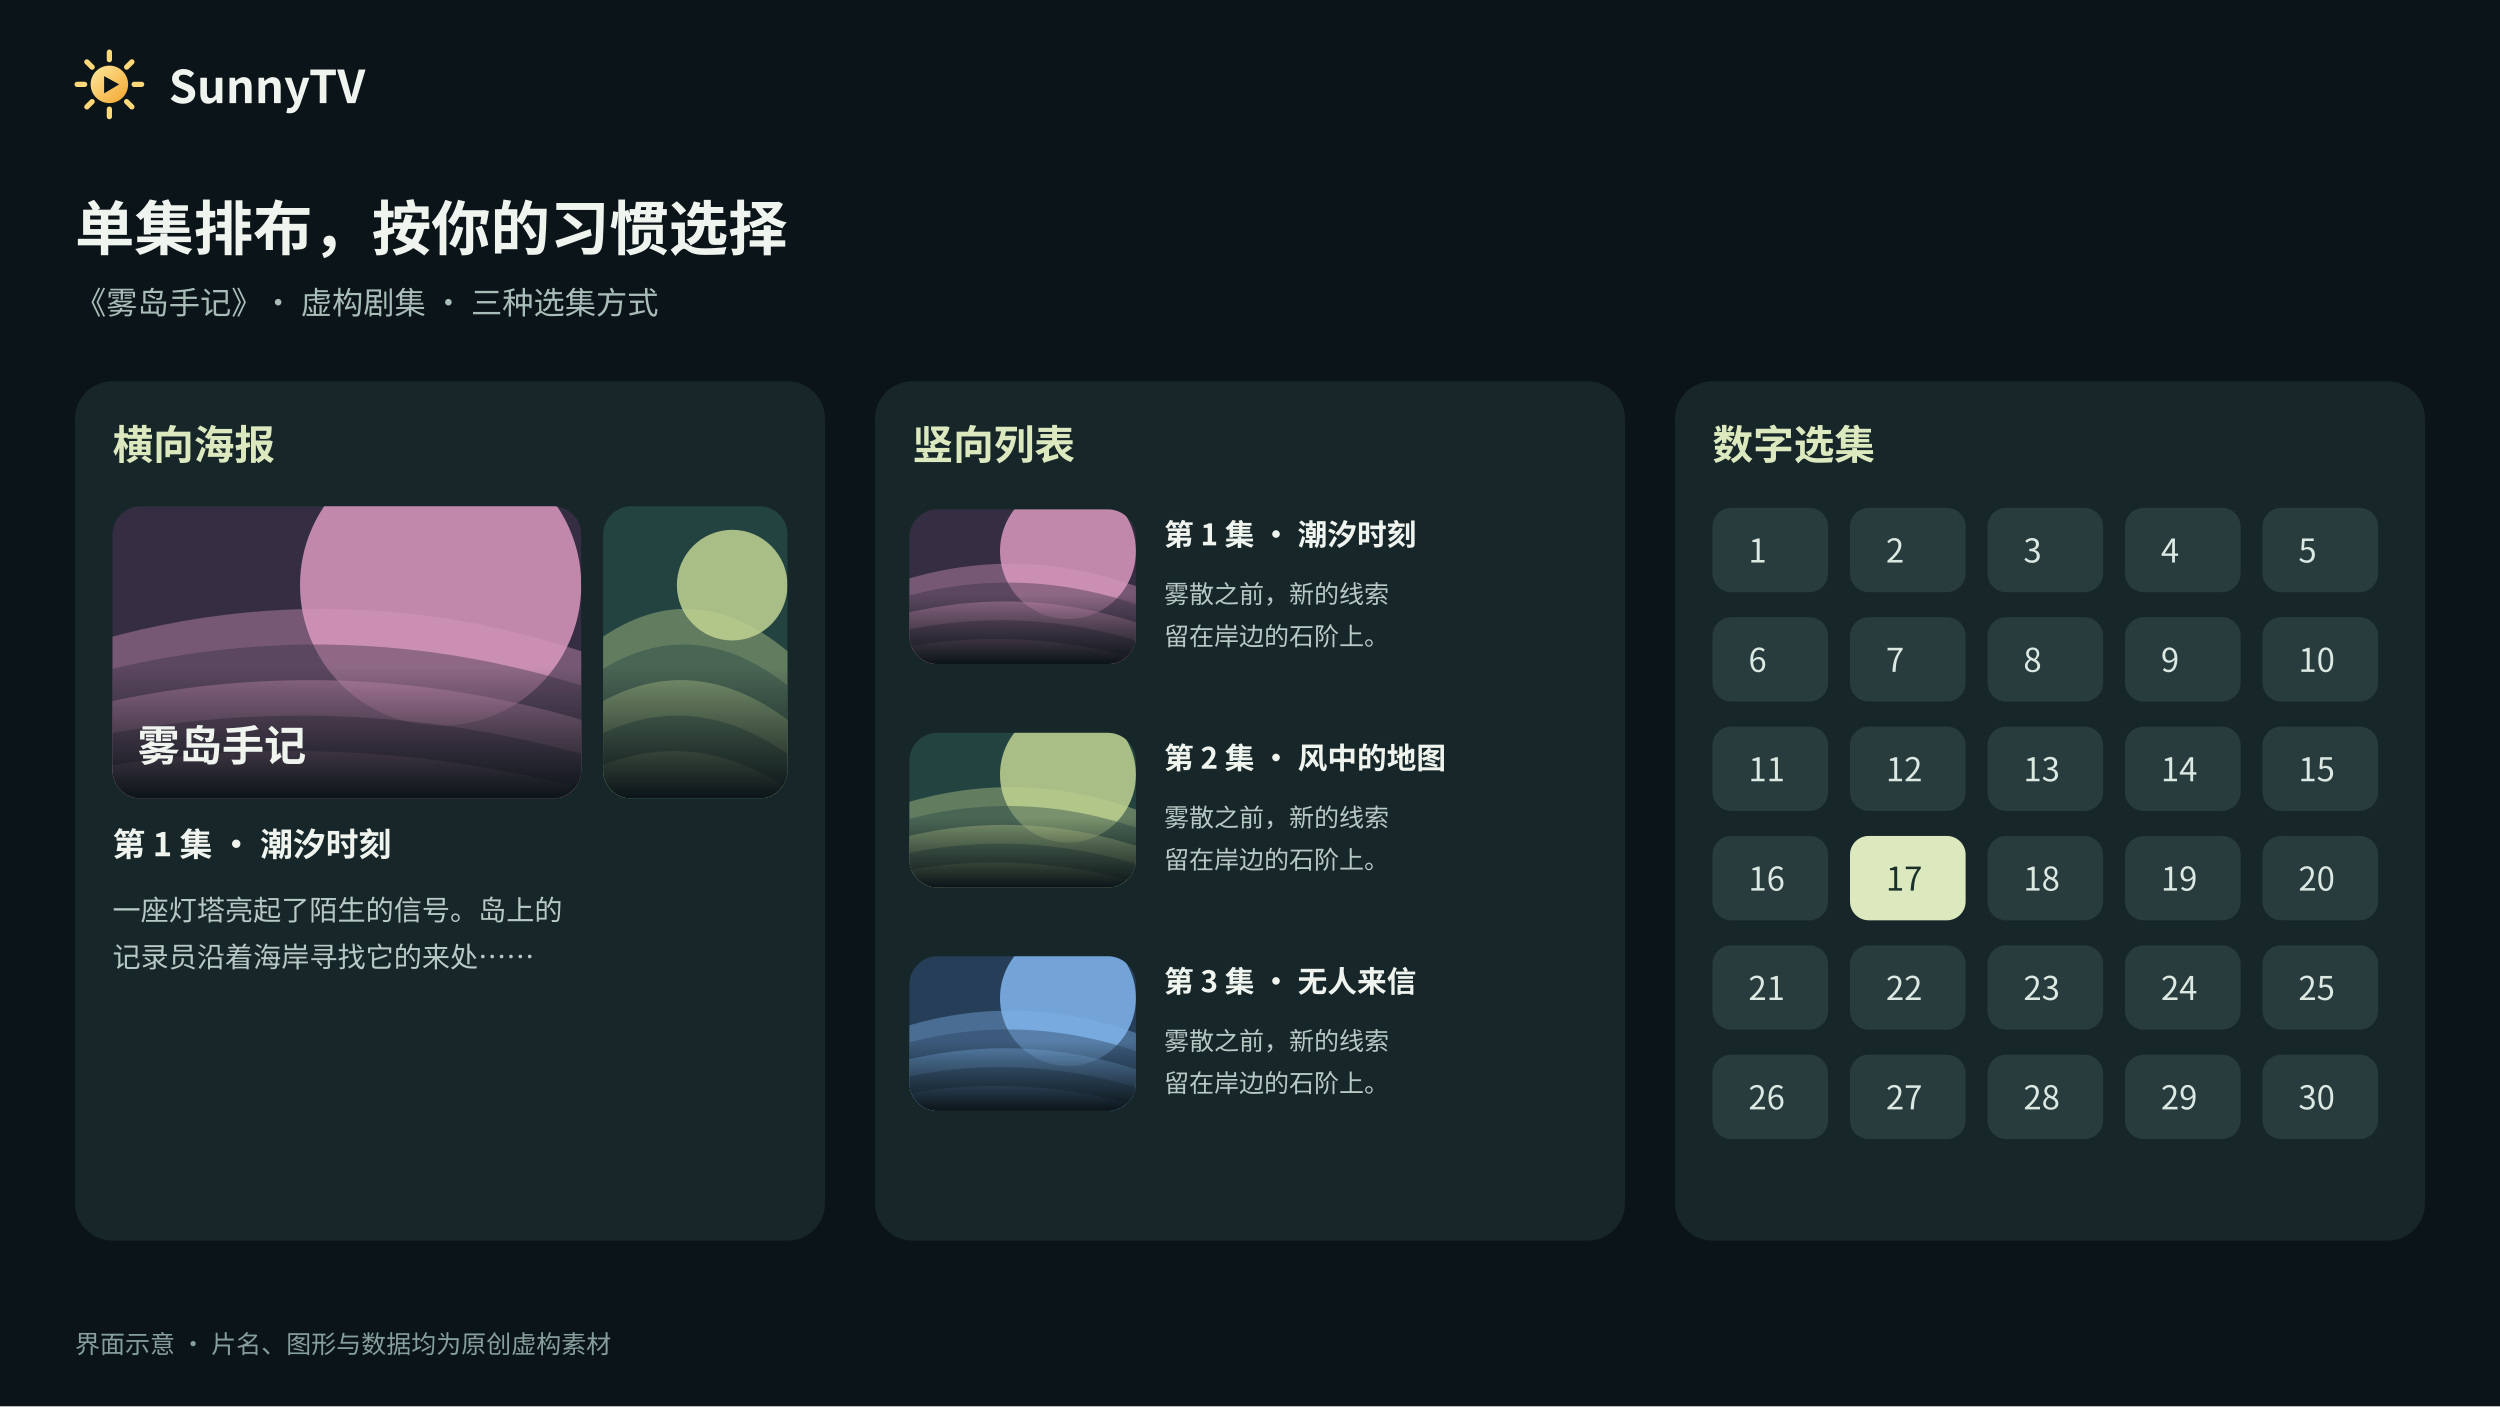
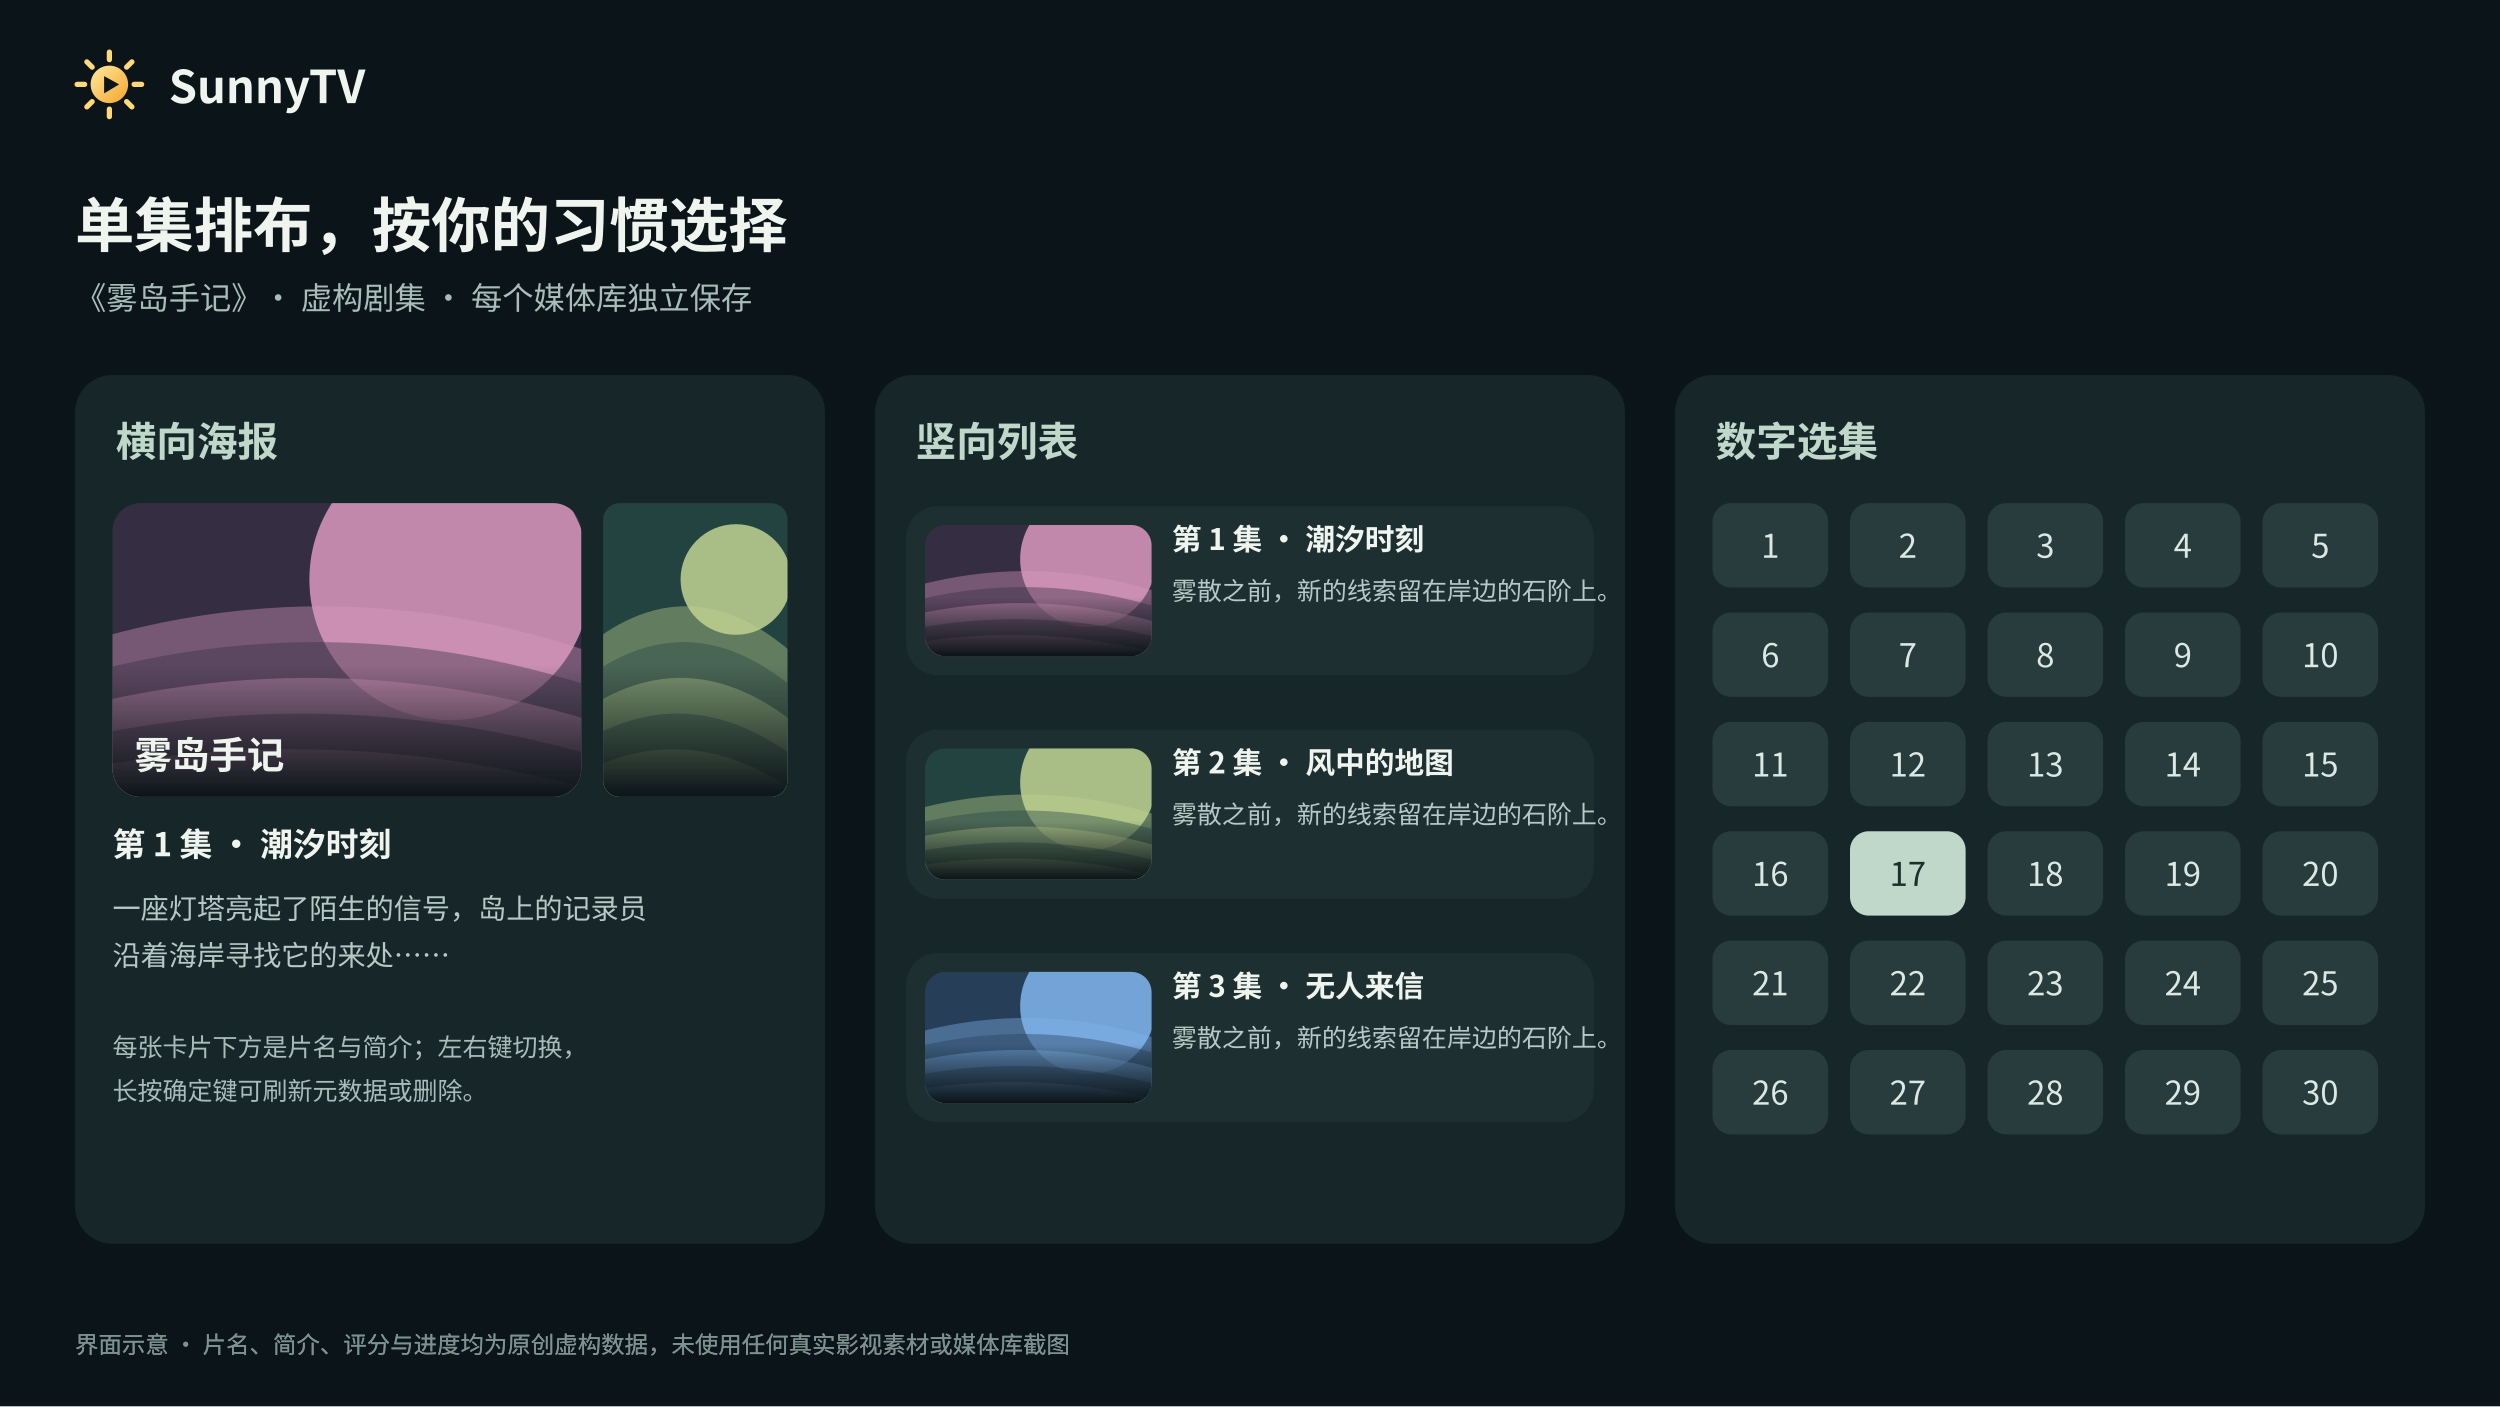
<svg xmlns="http://www.w3.org/2000/svg" width="1600" height="900" viewBox="0 0 1600 900" role="img" aria-label="SunnyTV 三种单集排布示意">
  <defs>
    <linearGradient id="gold" x2="1" y2="1">
      <stop stop-color="#ffe99e" />
      <stop offset="1" stop-color="#f4a52d" />
    </linearGradient>
    <linearGradient id="fade" x2="0" y2="1">
      <stop stop-color="#0b1418" stop-opacity="0" />
      <stop offset="1" stop-color="#0b1418" />
    </linearGradient>
+     <linearGradient id="screen" x2="0" y2="1">
+       <stop stop-color="#132126" />
+       <stop offset="1" stop-color="#0d181c" />
+     </linearGradient>
+     <filter id="lift" x="-24%" y="-24%" width="148%" height="148%">
+       <feDropShadow dx="0" dy="14" stdDeviation="16" flood-color="#04090b" flood-opacity=".55" />
+     </filter>
+     <filter id="glow" x="-30%" y="-30%" width="160%" height="160%">
+       <feGaussianBlur stdDeviation="70" />
+     </filter>
  </defs>
-   <g font-family="Microsoft YaHei, Noto Sans CJK SC, sans-serif">
+   <g font-family="Microsoft YaHei, Noto Sans CJK SC, Source Han Sans SC, sans-serif">
    <rect x="0" y="0" width="1600" height="900" rx="0" fill="#0b1418" />
    <g transform="translate(46 30) scale(0.48)">
      <g stroke="#ffd879" stroke-width="7" stroke-linecap="round">
        <path d="M50 7V17 M50 83V93 M7 50H17 M83 50H93 M20 20L27 27 M73 73L80 80 M20 80L27 73 M73 27L80 20" />
      </g>
      <path fill="url(#gold)" fill-rule="evenodd" d="M50 25 A25 25 0 1 1 50 75 A25 25 0 1 1 50 25Z M43 39V62L63 50Z" />
    </g>
    <text x="108" y="66" fill="#eff4ee" font-size="29" font-weight="700">SunnyTV</text>
-     <text x="48" y="160" fill="#eff4ee" font-size="38" font-weight="700">单集排布，按你的习惯选择</text>
-     <text x="48" y="201" fill="#a9bdb8" font-size="20" font-weight="400">《雾岛手记》· 虚构剧集 · 三种选集方式</text>
-     <rect x="48" y="244" width="480" height="550" rx="24" fill="#172629" />
-     <text x="72" y="294" fill="#dce9bf" font-size="26" font-weight="600">横向海报</text>
+     <text x="48" y="158" fill="#eff4ee" font-size="38" font-weight="700">单集排布，按你的习惯选择</text>
+     <text x="48" y="198" fill="#a9bdb8" font-size="20" font-weight="400">《雾岛手记》· 虚构剧集 · 每个媒体库独立保存</text>
+     <rect x="48" y="240" width="480" height="556" rx="24" fill="#172629" />
+     <text x="74" y="292" fill="#bfd8c9" font-size="26" font-weight="600">横向海报</text>
    <defs>
-       <clipPath id="p72_324">
-         <rect x="72" y="324" width="300" height="187" rx="18" fill="white" />
+       <clipPath id="p72_322_2">
+         <rect x="72" y="322" width="300" height="188" rx="18" fill="white" />
      </clipPath>
    </defs>
-     <g clip-path="url(#p72_324)">
-       <rect x="72" y="324" width="300" height="187" rx="0" fill="#352d42" />
-       <circle cx="282.0" cy="374.49" r="90.0" fill="#d998bd" opacity=".85" />
-       <path d="M12.0 426.85 Q222.0 346.44 432.0 439.94 L432.0 511 H12.0Z" fill="#d998bd" opacity=".4" />
-       <path d="M12.0 445.55 Q222.0 372.62 432.0 460.51 L432.0 511 H12.0Z" fill="#352d42" opacity=".4" />
-       <path d="M12.0 464.25 Q222.0 398.8 432.0 481.08 L432.0 511 H12.0Z" fill="#d998bd" opacity=".4" />
-       <path d="M12.0 482.95 Q222.0 424.98 432.0 501.65 L432.0 511 H12.0Z" fill="#352d42" opacity=".4" />
-       <path d="M12.0 501.65 Q222.0 451.16 432.0 522.22 L432.0 511 H12.0Z" fill="#d998bd" opacity=".4" />
-       <rect x="72" y="426.85" width="300" height="84.15" rx="0" fill="url(#fade)" />
-       <text x="88" y="487" fill="#eff4ee" font-size="27" font-weight="600">雾岛手记</text>
+     <g clip-path="url(#p72_322_2)">
+       <rect x="72" y="322" width="300" height="188" rx="0" fill="#352d42" />
+       <circle cx="288.0" cy="370.88" r="90.0" fill="#d998bd" opacity=".85" />
+       <path d="M12.0 425.4 Q222.0 344.56 432.0 438.56 L432.0 510 H12.0Z" fill="#d998bd" opacity=".4" />
+       <path d="M12.0 444.2 Q222.0 370.88 432.0 459.24 L432.0 510 H12.0Z" fill="#352d42" opacity=".4" />
+       <path d="M12.0 463.0 Q222.0 397.2 432.0 479.92 L432.0 510 H12.0Z" fill="#d998bd" opacity=".4" />
+       <path d="M12.0 481.8 Q222.0 423.52 432.0 500.6 L432.0 510 H12.0Z" fill="#352d42" opacity=".4" />
+       <path d="M12.0 500.6 Q222.0 449.84 432.0 521.28 L432.0 510 H12.0Z" fill="#d998bd" opacity=".4" />
+       <rect x="72" y="425.4" width="300" height="84.6" rx="0" fill="url(#fade)" />
+       <text x="86" y="492" fill="#eff4ee" font-size="24" font-weight="600">雾岛手记</text>
    </g>
    <defs>
-       <clipPath id="p386_324">
-         <rect x="386" y="324" width="118" height="187" rx="18" fill="white" />
+       <clipPath id="p386_322_3">
+         <rect x="386" y="322" width="118" height="188" rx="10.62" fill="white" />
      </clipPath>
    </defs>
-     <g clip-path="url(#p386_324)">
-       <rect x="386" y="324" width="118" height="187" rx="0" fill="#234340" />
-       <circle cx="468.6" cy="374.49" r="35.4" fill="#c0d392" opacity=".85" />
-       <path d="M362.4 426.85 Q445.0 346.44 527.6 439.94 L527.6 511 H362.4Z" fill="#c0d392" opacity=".4" />
-       <path d="M362.4 445.55 Q445.0 372.62 527.6 460.51 L527.6 511 H362.4Z" fill="#234340" opacity=".4" />
-       <path d="M362.4 464.25 Q445.0 398.8 527.6 481.08 L527.6 511 H362.4Z" fill="#c0d392" opacity=".4" />
-       <path d="M362.4 482.95 Q445.0 424.98 527.6 501.65 L527.6 511 H362.4Z" fill="#234340" opacity=".4" />
-       <path d="M362.4 501.65 Q445.0 451.16 527.6 522.22 L527.6 511 H362.4Z" fill="#c0d392" opacity=".4" />
-       <rect x="386" y="426.85" width="118" height="84.15" rx="0" fill="url(#fade)" />
+     <g clip-path="url(#p386_322_3)">
+       <rect x="386" y="322" width="118" height="188" rx="0" fill="#234340" />
+       <circle cx="470.96" cy="370.88" r="35.4" fill="#c0d392" opacity=".85" />
+       <path d="M362.4 425.4 Q445.0 344.56 527.6 438.56 L527.6 510 H362.4Z" fill="#c0d392" opacity=".4" />
+       <path d="M362.4 444.2 Q445.0 370.88 527.6 459.24 L527.6 510 H362.4Z" fill="#234340" opacity=".4" />
+       <path d="M362.4 463.0 Q445.0 397.2 527.6 479.92 L527.6 510 H362.4Z" fill="#c0d392" opacity=".4" />
+       <path d="M362.4 481.8 Q445.0 423.52 527.6 500.6 L527.6 510 H362.4Z" fill="#234340" opacity=".4" />
+       <path d="M362.4 500.6 Q445.0 449.84 527.6 521.28 L527.6 510 H362.4Z" fill="#c0d392" opacity=".4" />
+       <rect x="386" y="425.4" width="118" height="84.6" rx="0" fill="url(#fade)" />
    </g>
    <text x="72" y="548" fill="#eff4ee" font-size="21" font-weight="600">第 1 集 · 潮汐时刻</text>
-     <text x="72" y="589" fill="#b7c9c4" font-size="18" font-weight="400">一座灯塔亮起了陌生的信号。岛上的</text>
-     <text x="72" y="619" fill="#b7c9c4" font-size="18" font-weight="400">记录员沿着海岸寻找它的来处……</text>
-     <rect x="560" y="244" width="480" height="550" rx="24" fill="#172629" />
-     <text x="584" y="294" fill="#dce9bf" font-size="26" font-weight="600">竖向列表</text>
+     <text x="72" y="588" fill="#b7c9c4" font-size="18" font-weight="400">一座灯塔亮起了陌生的信号，岛上的记录员</text>
+     <text x="72" y="618" fill="#b7c9c4" font-size="18" font-weight="400">沿着海岸寻找它的来处……</text>
+     <text x="72" y="676" fill="#a9bdb8" font-size="16" font-weight="400">每张卡片下方是片名与简介；左右键切换，</text>
+     <text x="72" y="704" fill="#a9bdb8" font-size="16" font-weight="400">长按确定键可刷新元数据或删除。</text>
+     <rect x="560" y="240" width="480" height="556" rx="24" fill="#172629" />
+     <text x="586" y="292" fill="#bfd8c9" font-size="26" font-weight="600">竖向列表</text>
+     <rect x="580" y="324" width="440" height="108" rx="20" fill="#1d2f31" />
    <defs>
-       <clipPath id="p582_326">
-         <rect x="582" y="326" width="145" height="99" rx="18" fill="white" />
+       <clipPath id="p592_336_2">
+         <rect x="592" y="336" width="145" height="84" rx="13.05" fill="white" />
      </clipPath>
    </defs>
-     <g clip-path="url(#p582_326)">
-       <rect x="582" y="326" width="145" height="99" rx="0" fill="#352d42" />
-       <circle cx="683.5" cy="352.73" r="43.5" fill="#d998bd" opacity=".85" />
-       <path d="M553.0 380.45 Q654.5 337.88 756.0 387.38 L756.0 425 H553.0Z" fill="#d998bd" opacity=".4" />
-       <path d="M553.0 390.35 Q654.5 351.74 756.0 398.27 L756.0 425 H553.0Z" fill="#352d42" opacity=".4" />
-       <path d="M553.0 400.25 Q654.5 365.6 756.0 409.16 L756.0 425 H553.0Z" fill="#d998bd" opacity=".4" />
-       <path d="M553.0 410.15 Q654.5 379.46 756.0 420.05 L756.0 425 H553.0Z" fill="#352d42" opacity=".4" />
-       <path d="M553.0 420.05 Q654.5 393.32 756.0 430.94 L756.0 425 H553.0Z" fill="#d998bd" opacity=".4" />
-       <rect x="582" y="380.45" width="145" height="44.55" rx="0" fill="url(#fade)" />
+     <g clip-path="url(#p592_336_2)">
+       <rect x="592" y="336" width="145" height="84" rx="0" fill="#352d42" />
+       <circle cx="696.4" cy="357.84" r="43.5" fill="#d998bd" opacity=".85" />
+       <path d="M563.0 382.2 Q664.5 346.08 766.0 388.08 L766.0 420 H563.0Z" fill="#d998bd" opacity=".4" />
+       <path d="M563.0 390.6 Q664.5 357.84 766.0 397.32 L766.0 420 H563.0Z" fill="#352d42" opacity=".4" />
+       <path d="M563.0 399.0 Q664.5 369.6 766.0 406.56 L766.0 420 H563.0Z" fill="#d998bd" opacity=".4" />
+       <path d="M563.0 407.4 Q664.5 381.36 766.0 415.8 L766.0 420 H563.0Z" fill="#352d42" opacity=".4" />
+       <path d="M563.0 415.8 Q664.5 393.12 766.0 425.04 L766.0 420 H563.0Z" fill="#d998bd" opacity=".4" />
+       <rect x="592" y="382.2" width="145" height="37.8" rx="0" fill="url(#fade)" />
    </g>
-     <text x="745" y="349" fill="#eff4ee" font-size="19" font-weight="600">第 1 集 · 潮汐时刻</text>
-     <text x="745" y="386" fill="#b7c9c4" font-size="16" font-weight="400">雾散之前，新的线索</text>
-     <text x="745" y="413" fill="#b7c9c4" font-size="16" font-weight="400">留在岸边的石阶上。</text>
+     <text x="750" y="352" fill="#eff4ee" font-size="19" font-weight="600">第 1 集 · 潮汐时刻</text>
+     <text x="750" y="384" fill="#b7c9c4" font-size="16" font-weight="400">雾散之前，新的线索留在岸边的石阶上。</text>
+     <rect x="580" y="467" width="440" height="108" rx="20" fill="#1d2f31" />
    <defs>
-       <clipPath id="p582_469">
-         <rect x="582" y="469" width="145" height="99" rx="18" fill="white" />
+       <clipPath id="p592_479_3">
+         <rect x="592" y="479" width="145" height="84" rx="13.05" fill="white" />
      </clipPath>
    </defs>
-     <g clip-path="url(#p582_469)">
-       <rect x="582" y="469" width="145" height="99" rx="0" fill="#234340" />
-       <circle cx="683.5" cy="495.73" r="43.5" fill="#c0d392" opacity=".85" />
-       <path d="M553.0 523.45 Q654.5 480.88 756.0 530.38 L756.0 568 H553.0Z" fill="#c0d392" opacity=".4" />
-       <path d="M553.0 533.35 Q654.5 494.74 756.0 541.27 L756.0 568 H553.0Z" fill="#234340" opacity=".4" />
-       <path d="M553.0 543.25 Q654.5 508.6 756.0 552.16 L756.0 568 H553.0Z" fill="#c0d392" opacity=".4" />
-       <path d="M553.0 553.15 Q654.5 522.46 756.0 563.05 L756.0 568 H553.0Z" fill="#234340" opacity=".4" />
-       <path d="M553.0 563.05 Q654.5 536.32 756.0 573.94 L756.0 568 H553.0Z" fill="#c0d392" opacity=".4" />
-       <rect x="582" y="523.45" width="145" height="44.55" rx="0" fill="url(#fade)" />
+     <g clip-path="url(#p592_479_3)">
+       <rect x="592" y="479" width="145" height="84" rx="0" fill="#234340" />
+       <circle cx="696.4" cy="500.84" r="43.5" fill="#c0d392" opacity=".85" />
+       <path d="M563.0 525.2 Q664.5 489.08 766.0 531.08 L766.0 563 H563.0Z" fill="#c0d392" opacity=".4" />
+       <path d="M563.0 533.6 Q664.5 500.84 766.0 540.32 L766.0 563 H563.0Z" fill="#234340" opacity=".4" />
+       <path d="M563.0 542.0 Q664.5 512.6 766.0 549.56 L766.0 563 H563.0Z" fill="#c0d392" opacity=".4" />
+       <path d="M563.0 550.4 Q664.5 524.36 766.0 558.8 L766.0 563 H563.0Z" fill="#234340" opacity=".4" />
+       <path d="M563.0 558.8 Q664.5 536.12 766.0 568.04 L766.0 563 H563.0Z" fill="#c0d392" opacity=".4" />
+       <rect x="592" y="525.2" width="145" height="37.8" rx="0" fill="url(#fade)" />
    </g>
-     <text x="745" y="492" fill="#eff4ee" font-size="19" font-weight="600">第 2 集 · 风中的地图</text>
-     <text x="745" y="529" fill="#b7c9c4" font-size="16" font-weight="400">雾散之前，新的线索</text>
-     <text x="745" y="556" fill="#b7c9c4" font-size="16" font-weight="400">留在岸边的石阶上。</text>
+     <text x="750" y="495" fill="#eff4ee" font-size="19" font-weight="600">第 2 集 · 风中的地图</text>
+     <text x="750" y="527" fill="#b7c9c4" font-size="16" font-weight="400">雾散之前，新的线索留在岸边的石阶上。</text>
+     <rect x="580" y="610" width="440" height="108" rx="20" fill="#1d2f31" />
    <defs>
-       <clipPath id="p582_612">
-         <rect x="582" y="612" width="145" height="99" rx="18" fill="white" />
+       <clipPath id="p592_622_4">
+         <rect x="592" y="622" width="145" height="84" rx="13.05" fill="white" />
      </clipPath>
    </defs>
-     <g clip-path="url(#p582_612)">
-       <rect x="582" y="612" width="145" height="99" rx="0" fill="#263e58" />
-       <circle cx="683.5" cy="638.73" r="43.5" fill="#80b5ed" opacity=".85" />
-       <path d="M553.0 666.45 Q654.5 623.88 756.0 673.38 L756.0 711 H553.0Z" fill="#80b5ed" opacity=".4" />
-       <path d="M553.0 676.35 Q654.5 637.74 756.0 684.27 L756.0 711 H553.0Z" fill="#263e58" opacity=".4" />
-       <path d="M553.0 686.25 Q654.5 651.6 756.0 695.16 L756.0 711 H553.0Z" fill="#80b5ed" opacity=".4" />
-       <path d="M553.0 696.15 Q654.5 665.46 756.0 706.05 L756.0 711 H553.0Z" fill="#263e58" opacity=".4" />
-       <path d="M553.0 706.05 Q654.5 679.32 756.0 716.94 L756.0 711 H553.0Z" fill="#80b5ed" opacity=".4" />
-       <rect x="582" y="666.45" width="145" height="44.55" rx="0" fill="url(#fade)" />
+     <g clip-path="url(#p592_622_4)">
+       <rect x="592" y="622" width="145" height="84" rx="0" fill="#263e58" />
+       <circle cx="696.4" cy="643.84" r="43.5" fill="#80b5ed" opacity=".85" />
+       <path d="M563.0 668.2 Q664.5 632.08 766.0 674.08 L766.0 706 H563.0Z" fill="#80b5ed" opacity=".4" />
+       <path d="M563.0 676.6 Q664.5 643.84 766.0 683.32 L766.0 706 H563.0Z" fill="#263e58" opacity=".4" />
+       <path d="M563.0 685.0 Q664.5 655.6 766.0 692.56 L766.0 706 H563.0Z" fill="#80b5ed" opacity=".4" />
+       <path d="M563.0 693.4 Q664.5 667.36 766.0 701.8 L766.0 706 H563.0Z" fill="#263e58" opacity=".4" />
+       <path d="M563.0 701.8 Q664.5 679.12 766.0 711.04 L766.0 706 H563.0Z" fill="#80b5ed" opacity=".4" />
+       <rect x="592" y="668.2" width="145" height="37.8" rx="0" fill="url(#fade)" />
    </g>
-     <text x="745" y="635" fill="#eff4ee" font-size="19" font-weight="600">第 3 集 · 无人来信</text>
-     <text x="745" y="672" fill="#b7c9c4" font-size="16" font-weight="400">雾散之前，新的线索</text>
-     <text x="745" y="699" fill="#b7c9c4" font-size="16" font-weight="400">留在岸边的石阶上。</text>
-     <rect x="1072" y="244" width="480" height="550" rx="24" fill="#172629" />
-     <text x="1096" y="294" fill="#dce9bf" font-size="26" font-weight="600">数字选集</text>
-     <rect x="1096" y="325" width="74" height="54" rx="12" fill="#283b3d" />
-     <text x="1119" y="360" fill="#dce8e2" font-size="21" font-weight="400">1</text>
-     <rect x="1184" y="325" width="74" height="54" rx="12" fill="#283b3d" />
-     <text x="1207" y="360" fill="#dce8e2" font-size="21" font-weight="400">2</text>
-     <rect x="1272" y="325" width="74" height="54" rx="12" fill="#283b3d" />
-     <text x="1295" y="360" fill="#dce8e2" font-size="21" font-weight="400">3</text>
-     <rect x="1360" y="325" width="74" height="54" rx="12" fill="#283b3d" />
-     <text x="1383" y="360" fill="#dce8e2" font-size="21" font-weight="400">4</text>
-     <rect x="1448" y="325" width="74" height="54" rx="12" fill="#283b3d" />
-     <text x="1471" y="360" fill="#dce8e2" font-size="21" font-weight="400">5</text>
-     <rect x="1096" y="395" width="74" height="54" rx="12" fill="#283b3d" />
-     <text x="1119" y="430" fill="#dce8e2" font-size="21" font-weight="400">6</text>
-     <rect x="1184" y="395" width="74" height="54" rx="12" fill="#283b3d" />
-     <text x="1207" y="430" fill="#dce8e2" font-size="21" font-weight="400">7</text>
-     <rect x="1272" y="395" width="74" height="54" rx="12" fill="#283b3d" />
-     <text x="1295" y="430" fill="#dce8e2" font-size="21" font-weight="400">8</text>
-     <rect x="1360" y="395" width="74" height="54" rx="12" fill="#283b3d" />
-     <text x="1383" y="430" fill="#dce8e2" font-size="21" font-weight="400">9</text>
-     <rect x="1448" y="395" width="74" height="54" rx="12" fill="#283b3d" />
-     <text x="1471" y="430" fill="#dce8e2" font-size="21" font-weight="400">10</text>
-     <rect x="1096" y="465" width="74" height="54" rx="12" fill="#283b3d" />
-     <text x="1119" y="500" fill="#dce8e2" font-size="21" font-weight="400">11</text>
-     <rect x="1184" y="465" width="74" height="54" rx="12" fill="#283b3d" />
-     <text x="1207" y="500" fill="#dce8e2" font-size="21" font-weight="400">12</text>
-     <rect x="1272" y="465" width="74" height="54" rx="12" fill="#283b3d" />
-     <text x="1295" y="500" fill="#dce8e2" font-size="21" font-weight="400">13</text>
-     <rect x="1360" y="465" width="74" height="54" rx="12" fill="#283b3d" />
-     <text x="1383" y="500" fill="#dce8e2" font-size="21" font-weight="400">14</text>
-     <rect x="1448" y="465" width="74" height="54" rx="12" fill="#283b3d" />
-     <text x="1471" y="500" fill="#dce8e2" font-size="21" font-weight="400">15</text>
-     <rect x="1096" y="535" width="74" height="54" rx="12" fill="#283b3d" />
-     <text x="1119" y="570" fill="#dce8e2" font-size="21" font-weight="400">16</text>
-     <rect x="1184" y="535" width="74" height="54" rx="12" fill="#dce9bf" />
-     <text x="1207" y="570" fill="#19302b" font-size="21" font-weight="400">17</text>
-     <rect x="1272" y="535" width="74" height="54" rx="12" fill="#283b3d" />
-     <text x="1295" y="570" fill="#dce8e2" font-size="21" font-weight="400">18</text>
-     <rect x="1360" y="535" width="74" height="54" rx="12" fill="#283b3d" />
-     <text x="1383" y="570" fill="#dce8e2" font-size="21" font-weight="400">19</text>
-     <rect x="1448" y="535" width="74" height="54" rx="12" fill="#283b3d" />
-     <text x="1471" y="570" fill="#dce8e2" font-size="21" font-weight="400">20</text>
-     <rect x="1096" y="605" width="74" height="54" rx="12" fill="#283b3d" />
-     <text x="1119" y="640" fill="#dce8e2" font-size="21" font-weight="400">21</text>
-     <rect x="1184" y="605" width="74" height="54" rx="12" fill="#283b3d" />
-     <text x="1207" y="640" fill="#dce8e2" font-size="21" font-weight="400">22</text>
-     <rect x="1272" y="605" width="74" height="54" rx="12" fill="#283b3d" />
-     <text x="1295" y="640" fill="#dce8e2" font-size="21" font-weight="400">23</text>
-     <rect x="1360" y="605" width="74" height="54" rx="12" fill="#283b3d" />
-     <text x="1383" y="640" fill="#dce8e2" font-size="21" font-weight="400">24</text>
-     <rect x="1448" y="605" width="74" height="54" rx="12" fill="#283b3d" />
-     <text x="1471" y="640" fill="#dce8e2" font-size="21" font-weight="400">25</text>
-     <rect x="1096" y="675" width="74" height="54" rx="12" fill="#283b3d" />
-     <text x="1119" y="710" fill="#dce8e2" font-size="21" font-weight="400">26</text>
-     <rect x="1184" y="675" width="74" height="54" rx="12" fill="#283b3d" />
-     <text x="1207" y="710" fill="#dce8e2" font-size="21" font-weight="400">27</text>
-     <rect x="1272" y="675" width="74" height="54" rx="12" fill="#283b3d" />
-     <text x="1295" y="710" fill="#dce8e2" font-size="21" font-weight="400">28</text>
-     <rect x="1360" y="675" width="74" height="54" rx="12" fill="#283b3d" />
-     <text x="1383" y="710" fill="#dce8e2" font-size="21" font-weight="400">29</text>
-     <rect x="1448" y="675" width="74" height="54" rx="12" fill="#283b3d" />
-     <text x="1471" y="710" fill="#dce8e2" font-size="21" font-weight="400">30</text>
-     <text x="48" y="866" fill="#869f9c" font-size="16" font-weight="400">界面示意 · 片名、图形与数据均为原创虚构素材</text>
+     <text x="750" y="638" fill="#eff4ee" font-size="19" font-weight="600">第 3 集 · 无人来信</text>
+     <text x="750" y="670" fill="#b7c9c4" font-size="16" font-weight="400">雾散之前，新的线索留在岸边的石阶上。</text>
+     <rect x="1072" y="240" width="480" height="556" rx="24" fill="#172629" />
+     <text x="1098" y="292" fill="#bfd8c9" font-size="26" font-weight="600">数字选集</text>
+     <rect x="1096" y="322" width="74" height="54" rx="12" fill="#283b3d" />
+     <text x="1133" y="357" fill="#dce8e2" font-size="21" font-weight="400" text-anchor="middle">1</text>
+     <rect x="1184" y="322" width="74" height="54" rx="12" fill="#283b3d" />
+     <text x="1221" y="357" fill="#dce8e2" font-size="21" font-weight="400" text-anchor="middle">2</text>
+     <rect x="1272" y="322" width="74" height="54" rx="12" fill="#283b3d" />
+     <text x="1309" y="357" fill="#dce8e2" font-size="21" font-weight="400" text-anchor="middle">3</text>
+     <rect x="1360" y="322" width="74" height="54" rx="12" fill="#283b3d" />
+     <text x="1397" y="357" fill="#dce8e2" font-size="21" font-weight="400" text-anchor="middle">4</text>
+     <rect x="1448" y="322" width="74" height="54" rx="12" fill="#283b3d" />
+     <text x="1485" y="357" fill="#dce8e2" font-size="21" font-weight="400" text-anchor="middle">5</text>
+     <rect x="1096" y="392" width="74" height="54" rx="12" fill="#283b3d" />
+     <text x="1133" y="427" fill="#dce8e2" font-size="21" font-weight="400" text-anchor="middle">6</text>
+     <rect x="1184" y="392" width="74" height="54" rx="12" fill="#283b3d" />
+     <text x="1221" y="427" fill="#dce8e2" font-size="21" font-weight="400" text-anchor="middle">7</text>
+     <rect x="1272" y="392" width="74" height="54" rx="12" fill="#283b3d" />
+     <text x="1309" y="427" fill="#dce8e2" font-size="21" font-weight="400" text-anchor="middle">8</text>
+     <rect x="1360" y="392" width="74" height="54" rx="12" fill="#283b3d" />
+     <text x="1397" y="427" fill="#dce8e2" font-size="21" font-weight="400" text-anchor="middle">9</text>
+     <rect x="1448" y="392" width="74" height="54" rx="12" fill="#283b3d" />
+     <text x="1485" y="427" fill="#dce8e2" font-size="21" font-weight="400" text-anchor="middle">10</text>
+     <rect x="1096" y="462" width="74" height="54" rx="12" fill="#283b3d" />
+     <text x="1133" y="497" fill="#dce8e2" font-size="21" font-weight="400" text-anchor="middle">11</text>
+     <rect x="1184" y="462" width="74" height="54" rx="12" fill="#283b3d" />
+     <text x="1221" y="497" fill="#dce8e2" font-size="21" font-weight="400" text-anchor="middle">12</text>
+     <rect x="1272" y="462" width="74" height="54" rx="12" fill="#283b3d" />
+     <text x="1309" y="497" fill="#dce8e2" font-size="21" font-weight="400" text-anchor="middle">13</text>
+     <rect x="1360" y="462" width="74" height="54" rx="12" fill="#283b3d" />
+     <text x="1397" y="497" fill="#dce8e2" font-size="21" font-weight="400" text-anchor="middle">14</text>
+     <rect x="1448" y="462" width="74" height="54" rx="12" fill="#283b3d" />
+     <text x="1485" y="497" fill="#dce8e2" font-size="21" font-weight="400" text-anchor="middle">15</text>
+     <rect x="1096" y="532" width="74" height="54" rx="12" fill="#283b3d" />
+     <text x="1133" y="567" fill="#dce8e2" font-size="21" font-weight="400" text-anchor="middle">16</text>
+     <rect x="1184" y="532" width="74" height="54" rx="12" fill="#bfd8c9" />
+     <text x="1221" y="567" fill="#19302b" font-size="21" font-weight="400" text-anchor="middle">17</text>
+     <rect x="1272" y="532" width="74" height="54" rx="12" fill="#283b3d" />
+     <text x="1309" y="567" fill="#dce8e2" font-size="21" font-weight="400" text-anchor="middle">18</text>
+     <rect x="1360" y="532" width="74" height="54" rx="12" fill="#283b3d" />
+     <text x="1397" y="567" fill="#dce8e2" font-size="21" font-weight="400" text-anchor="middle">19</text>
+     <rect x="1448" y="532" width="74" height="54" rx="12" fill="#283b3d" />
+     <text x="1485" y="567" fill="#dce8e2" font-size="21" font-weight="400" text-anchor="middle">20</text>
+     <rect x="1096" y="602" width="74" height="54" rx="12" fill="#283b3d" />
+     <text x="1133" y="637" fill="#dce8e2" font-size="21" font-weight="400" text-anchor="middle">21</text>
+     <rect x="1184" y="602" width="74" height="54" rx="12" fill="#283b3d" />
+     <text x="1221" y="637" fill="#dce8e2" font-size="21" font-weight="400" text-anchor="middle">22</text>
+     <rect x="1272" y="602" width="74" height="54" rx="12" fill="#283b3d" />
+     <text x="1309" y="637" fill="#dce8e2" font-size="21" font-weight="400" text-anchor="middle">23</text>
+     <rect x="1360" y="602" width="74" height="54" rx="12" fill="#283b3d" />
+     <text x="1397" y="637" fill="#dce8e2" font-size="21" font-weight="400" text-anchor="middle">24</text>
+     <rect x="1448" y="602" width="74" height="54" rx="12" fill="#283b3d" />
+     <text x="1485" y="637" fill="#dce8e2" font-size="21" font-weight="400" text-anchor="middle">25</text>
+     <rect x="1096" y="672" width="74" height="54" rx="12" fill="#283b3d" />
+     <text x="1133" y="707" fill="#dce8e2" font-size="21" font-weight="400" text-anchor="middle">26</text>
+     <rect x="1184" y="672" width="74" height="54" rx="12" fill="#283b3d" />
+     <text x="1221" y="707" fill="#dce8e2" font-size="21" font-weight="400" text-anchor="middle">27</text>
+     <rect x="1272" y="672" width="74" height="54" rx="12" fill="#283b3d" />
+     <text x="1309" y="707" fill="#dce8e2" font-size="21" font-weight="400" text-anchor="middle">28</text>
+     <rect x="1360" y="672" width="74" height="54" rx="12" fill="#283b3d" />
+     <text x="1397" y="707" fill="#dce8e2" font-size="21" font-weight="400" text-anchor="middle">29</text>
+     <rect x="1448" y="672" width="74" height="54" rx="12" fill="#283b3d" />
+     <text x="1485" y="707" fill="#dce8e2" font-size="21" font-weight="400" text-anchor="middle">30</text>
+     <text x="48" y="866" fill="#7d928e" font-size="15" font-weight="400">界面示意 · 片名、简介、评分与进度均为原创虚构数据，未使用任何真实影视素材或媒体库截图</text>
+     <text x="48" y="866" fill="#7d928e" font-size="15" font-weight="400">界面示意 · 片名、简介、评分与进度均为原创虚构数据，未使用任何真实影视素材或媒体库截图</text>
  </g>
</svg>
